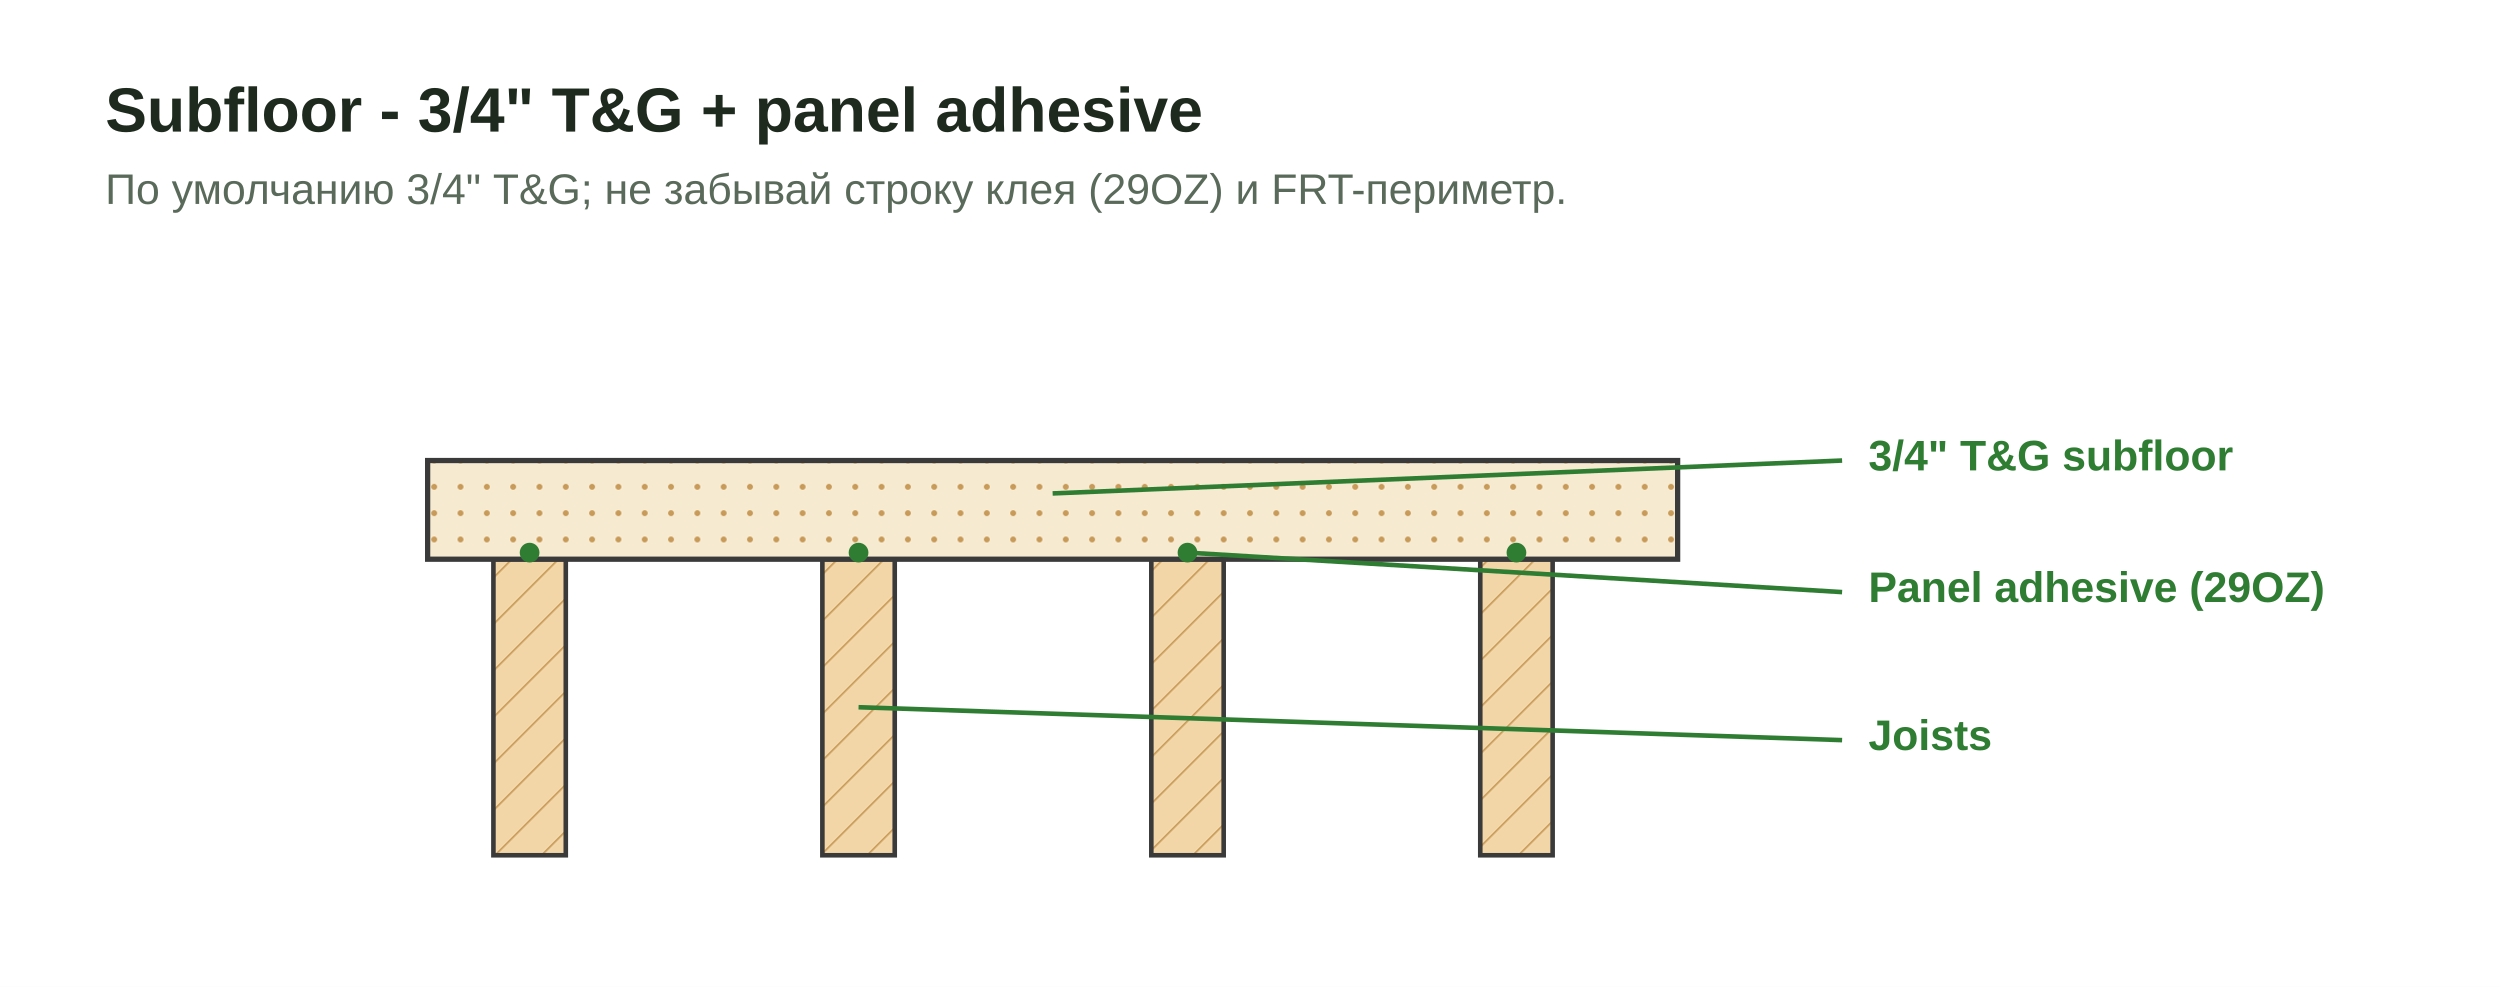
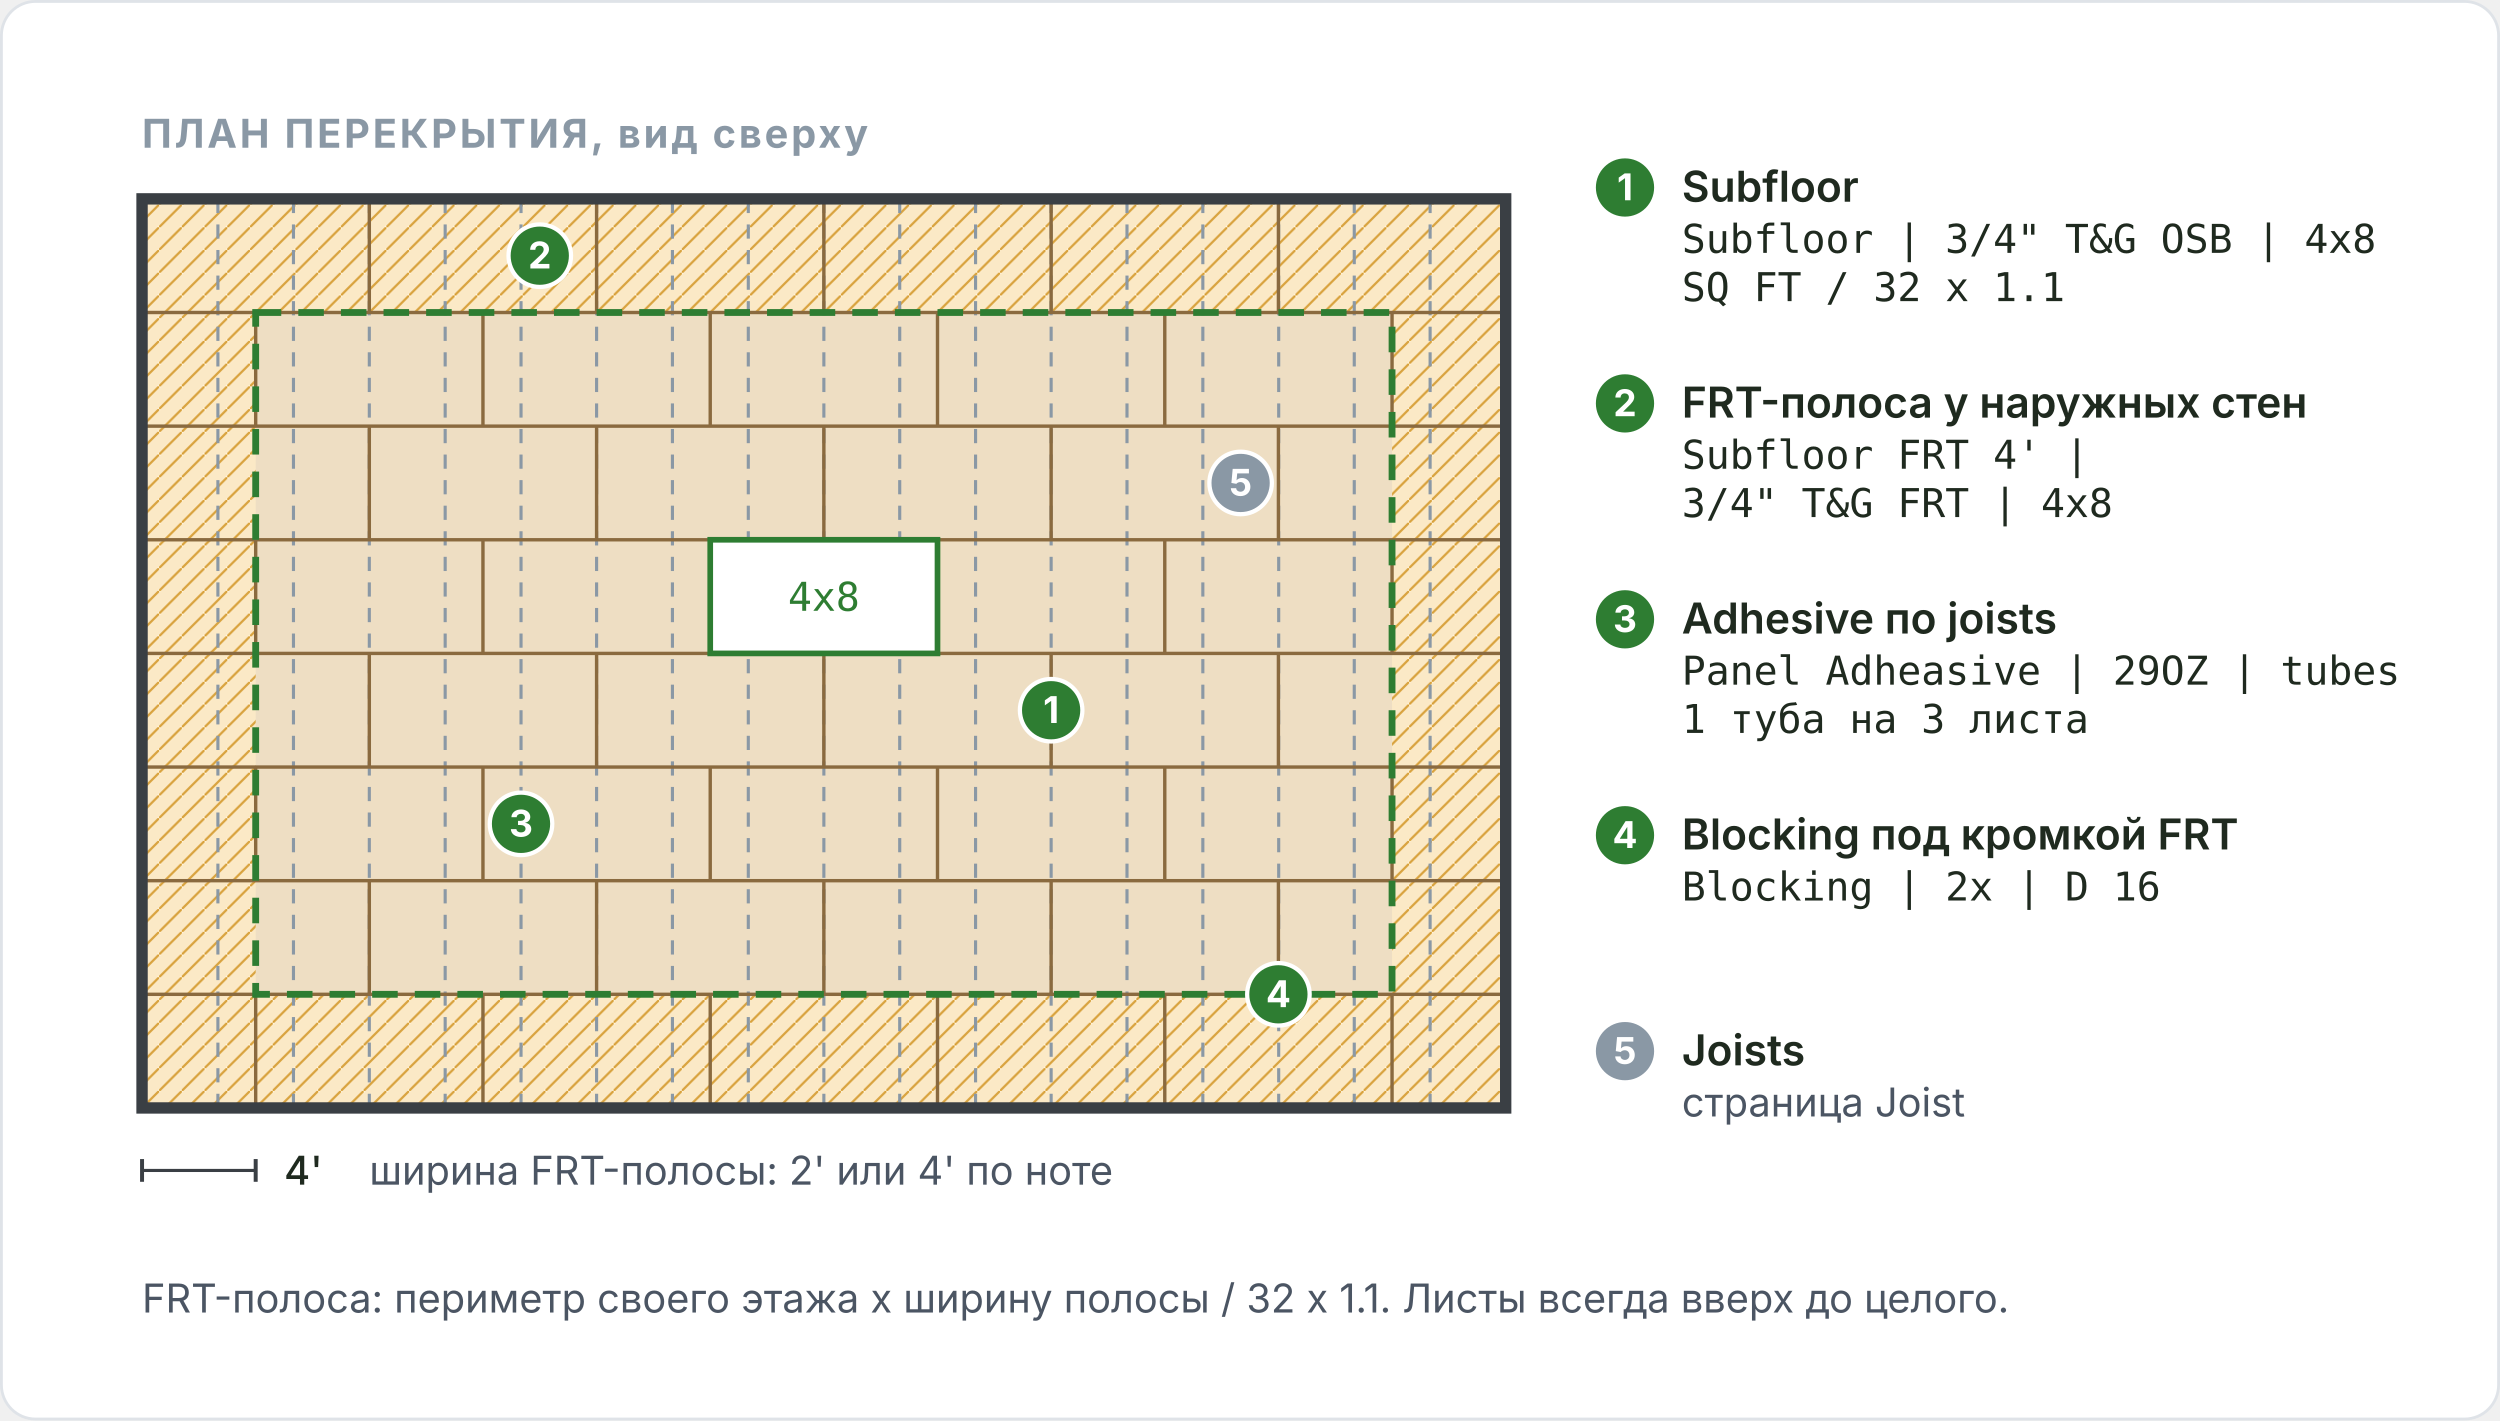
- <svg xmlns="http://www.w3.org/2000/svg" viewBox="0 0 760 300" role="img" aria-labelledby="t">
+ <svg xmlns="http://www.w3.org/2000/svg" viewBox="0 0 880 500" role="img" aria-labelledby="t d">
  <defs>
-     <pattern id="w" width="10" height="10" patternUnits="userSpaceOnUse" patternTransform="rotate(45)">
-       <rect width="10" height="10" fill="#f2d6a8" />
-       <line x1="0" y1="0" x2="0" y2="10" stroke="#c89b5a" stroke-width="1" />
+     <marker id="arr" markerWidth="10" markerHeight="10" refX="9" refY="5" orient="auto" markerUnits="userSpaceOnUse">
+       <path d="M0,1 L0,9 L10,5 z" fill="#2e7d32" />
+     </marker>
+     <marker id="arrInk" markerWidth="10" markerHeight="10" refX="9" refY="5" orient="auto" markerUnits="userSpaceOnUse">
+       <path d="M0,1 L0,9 L10,5 z" fill="#3a3f44" />
+     </marker>
+     <marker id="arrRed" markerWidth="10" markerHeight="10" refX="9" refY="5" orient="auto" markerUnits="userSpaceOnUse">
+       <path d="M0,1 L0,9 L10,5 z" fill="#c62828" />
+     </marker>
+     <marker id="arrGrey" markerWidth="10" markerHeight="10" refX="9" refY="5" orient="auto" markerUnits="userSpaceOnUse">
+       <path d="M0,1 L0,9 L10,5 z" fill="#8a98a5" />
+     </marker>
+     <marker id="tick" markerWidth="8" markerHeight="8" refX="4" refY="4" orient="auto" markerUnits="userSpaceOnUse">
+       <path d="M4,0 L4,8" stroke="#3a3f44" stroke-width="1.4" />
+     </marker>
+     <pattern id="wood" width="12" height="12" patternUnits="userSpaceOnUse" patternTransform="rotate(45)">
+       <rect width="12" height="12" fill="#e9d3b0" />
+       <line x1="0" y1="0" x2="0" y2="12" stroke="#8a6a3f" stroke-width="0.9" opacity="0.55" />
    </pattern>
-     <pattern id="tg" width="8" height="8" patternUnits="userSpaceOnUse">
-       <rect width="8" height="8" fill="#f6ead0" />
-       <circle cx="4" cy="4" r="0.9" fill="#c89b5a" />
+     <pattern id="pt" width="12" height="12" patternUnits="userSpaceOnUse" patternTransform="rotate(45)">
+       <rect width="12" height="12" fill="#cfa26a" />
+       <line x1="0" y1="0" x2="0" y2="12" stroke="#6c4b2a" stroke-width="1" opacity="0.6" />
    </pattern>
-     <style>.t{font:700 19px "Segoe UI",Arial,sans-serif;fill:#1f2a1f}.s{font:400 13px "Segoe UI",Arial,sans-serif;fill:#5a6a5a}.l{font:600 13px "Segoe UI",Arial,sans-serif;fill:#2e7d32}</style>
+     <pattern id="conc" width="10" height="10" patternUnits="userSpaceOnUse">
+       <rect width="10" height="10" fill="#cfd4d8" />
+       <circle cx="2.5" cy="2.5" r="1" fill="#6b7378" opacity="0.7" />
+       <circle cx="7" cy="6.5" r="1" fill="#6b7378" opacity="0.7" />
+     </pattern>
+     <pattern id="sheath" width="7" height="7" patternUnits="userSpaceOnUse">
+       <rect width="7" height="7" fill="#c9b27c" />
+       <circle cx="2" cy="2" r="0.8" fill="#7a6a3c" opacity="0.6" />
+       <circle cx="5" cy="5" r="0.8" fill="#7a6a3c" opacity="0.6" />
+     </pattern>
+     <pattern id="batt" width="20" height="16" patternUnits="userSpaceOnUse">
+       <rect width="20" height="16" fill="#fdf6e3" />
+       <path d="M0,8 Q5,0 10,8 T20,8" fill="none" stroke="#caa64a" stroke-width="1.2" />
+     </pattern>
+     <pattern id="rigid" width="8" height="8" patternUnits="userSpaceOnUse">
+       <rect width="8" height="8" fill="#fbe9c6" />
+       <path d="M0,8 L8,0" stroke="#d9a441" stroke-width="0.8" />
+     </pattern>
+     <pattern id="cmu" width="40" height="20" patternUnits="userSpaceOnUse">
+       <rect width="40" height="20" fill="#cfd4d8" />
+       <path d="M0,10 H40 M20,0 V10 M0,10 V20 M40,10 V20" stroke="#6b7378" stroke-width="1" fill="none" />
+     </pattern>
+     <pattern id="endgrain" width="6" height="6" patternUnits="userSpaceOnUse">
+       <rect width="6" height="6" fill="#e9d3b0" />
+       <path d="M0,3 H6" stroke="#8a6a3f" stroke-width="0.7" opacity="0.5" />
+     </pattern>
+     <pattern id="hatchRed" width="8" height="8" patternUnits="userSpaceOnUse" patternTransform="rotate(45)">
+       <rect width="8" height="8" fill="#fff" />
+       <line x1="0" y1="0" x2="0" y2="8" stroke="#c62828" stroke-width="1.2" opacity="0.6" />
+     </pattern>
+     <pattern id="hatchGrey" width="8" height="8" patternUnits="userSpaceOnUse" patternTransform="rotate(45)">
+       <rect width="8" height="8" fill="#f3f4f6" />
+       <line x1="0" y1="0" x2="0" y2="8" stroke="#9aa4ad" stroke-width="1" opacity="0.8" />
+     </pattern>
+     <pattern id="hatchGreen" width="8" height="8" patternUnits="userSpaceOnUse" patternTransform="rotate(45)">
+       <rect width="8" height="8" fill="#eaf5ea" />
+       <line x1="0" y1="0" x2="0" y2="8" stroke="#2e7d32" stroke-width="1.1" opacity="0.55" />
+     </pattern>
+     <style>
+       .lab{font:600 16px Inter, "Segoe UI", Arial, sans-serif;fill:#1f2a1f}
+       .lab2{font:600 15px Inter, "Segoe UI", Arial, sans-serif;fill:#1f2a1f}
+       .h{font:700 17px Inter, "Segoe UI", Arial, sans-serif;fill:#1f2a1f}
+       .note{font:400 14px Inter, "Segoe UI", Arial, sans-serif;fill:#4b5563}
+       .ink{font:400 14px Inter, "Segoe UI", Arial, sans-serif;fill:#1f2a1f}
+       .inkb{font:700 14px Inter, "Segoe UI", Arial, sans-serif;fill:#1f2a1f}
+       .mono{font:500 14px "JetBrains Mono", Consolas, monospace;fill:#2e7d32}
+       .mono2{font:500 14px "JetBrains Mono", Consolas, monospace;fill:#1f2a1f}
+       .side{font:700 14px Inter, "Segoe UI", Arial, sans-serif;fill:#8a98a5;letter-spacing:1px}
+       .red{font:600 14px Inter, "Segoe UI", Arial, sans-serif;fill:#c62828}
+       .green{font:600 14px Inter, "Segoe UI", Arial, sans-serif;fill:#2e7d32}
+       .dimt{font:500 14px Inter, "Segoe UI", Arial, sans-serif;fill:#1f2a1f}
+       .numt{font:700 13px Inter, "Segoe UI", Arial, sans-serif;fill:#fff;text-anchor:middle}
+       .xl{font:400 14px Inter, "Segoe UI", Arial, sans-serif;fill:#1f2328}
+       .xlb{font:700 14px Inter, "Segoe UI", Arial, sans-serif;fill:#1f2328}
+       .xlh{font:400 13px Inter, "Segoe UI", Arial, sans-serif;fill:#5a6168}
+     </style>
  </defs>
-   <rect width="760" height="300" fill="#fff" />
-   <text class="t" x="32" y="40">Subfloor - 3/4" T&amp;G + panel adhesive</text>
-   <text class="s" x="32" y="62">По умолчанию 3/4" T&amp;G; не забывай строку клея (29OZ) и FRT-периметр.</text>
-   <g fill="url(#w)" stroke="#3a3a3a" stroke-width="1.4">
-     <rect x="150" y="170" width="22" height="90" />
-     <rect x="250" y="170" width="22" height="90" />
-     <rect x="350" y="170" width="22" height="90" />
-     <rect x="450" y="170" width="22" height="90" />
-   </g>
-   <rect x="130" y="140" width="380" height="30" fill="url(#tg)" stroke="#3a3a3a" stroke-width="1.6" />
-   <g fill="#2e7d32">
-     <circle cx="161" cy="168" r="3" />
-     <circle cx="261" cy="168" r="3" />
-     <circle cx="361" cy="168" r="3" />
-     <circle cx="461" cy="168" r="3" />
-   </g>
-   <line x1="320" y1="150" x2="560" y2="140" stroke="#2e7d32" stroke-width="1.4" />
-   <text class="l" x="568" y="143">3/4" T&amp;G subfloor</text>
-   <line x1="361" y1="168" x2="560" y2="180" stroke="#2e7d32" stroke-width="1.4" />
-   <text class="l" x="568" y="183">Panel adhesive (29OZ)</text>
-   <line x1="261" y1="215" x2="560" y2="225" stroke="#2e7d32" stroke-width="1.4" />
-   <text class="l" x="568" y="228">Joists</text>
+   <rect x="0.5" y="0.5" width="879" height="499" rx="12" fill="#ffffff" stroke="#dfe3e8" />
+   <text class="side" x="50" y="52">ПЛАН ПЕРЕКРЫТИЯ, вид сверху</text>
+   <rect x="50" y="70" width="480" height="320" fill="#eedec3" stroke="none" stroke-width="0" />
+   <path fill-rule="evenodd" d="M50,70 h480 v320 h-480 z M90,110 v240 h400 v-240 z" fill="url(#rigid)" stroke="none" />
+   <line x1="76.7" y1="70" x2="76.7" y2="390" stroke="#8a98a5" stroke-width="1.1" stroke-dasharray="5 4" />
+   <line x1="103.3" y1="70" x2="103.3" y2="390" stroke="#8a98a5" stroke-width="1.1" stroke-dasharray="5 4" />
+   <line x1="130.0" y1="70" x2="130.0" y2="390" stroke="#8a98a5" stroke-width="1.1" stroke-dasharray="5 4" />
+   <line x1="156.7" y1="70" x2="156.7" y2="390" stroke="#8a98a5" stroke-width="1.1" stroke-dasharray="5 4" />
+   <line x1="183.4" y1="70" x2="183.4" y2="390" stroke="#8a98a5" stroke-width="1.1" stroke-dasharray="5 4" />
+   <line x1="210.0" y1="70" x2="210.0" y2="390" stroke="#8a98a5" stroke-width="1.1" stroke-dasharray="5 4" />
+   <line x1="236.7" y1="70" x2="236.7" y2="390" stroke="#8a98a5" stroke-width="1.1" stroke-dasharray="5 4" />
+   <line x1="263.4" y1="70" x2="263.4" y2="390" stroke="#8a98a5" stroke-width="1.1" stroke-dasharray="5 4" />
+   <line x1="290.0" y1="70" x2="290.0" y2="390" stroke="#8a98a5" stroke-width="1.1" stroke-dasharray="5 4" />
+   <line x1="316.7" y1="70" x2="316.7" y2="390" stroke="#8a98a5" stroke-width="1.1" stroke-dasharray="5 4" />
+   <line x1="343.4" y1="70" x2="343.4" y2="390" stroke="#8a98a5" stroke-width="1.1" stroke-dasharray="5 4" />
+   <line x1="370.0" y1="70" x2="370.0" y2="390" stroke="#8a98a5" stroke-width="1.1" stroke-dasharray="5 4" />
+   <line x1="396.7" y1="70" x2="396.7" y2="390" stroke="#8a98a5" stroke-width="1.1" stroke-dasharray="5 4" />
+   <line x1="423.4" y1="70" x2="423.4" y2="390" stroke="#8a98a5" stroke-width="1.1" stroke-dasharray="5 4" />
+   <line x1="450.1" y1="70" x2="450.1" y2="390" stroke="#8a98a5" stroke-width="1.1" stroke-dasharray="5 4" />
+   <line x1="476.7" y1="70" x2="476.7" y2="390" stroke="#8a98a5" stroke-width="1.1" stroke-dasharray="5 4" />
+   <line x1="503.4" y1="70" x2="503.4" y2="390" stroke="#8a98a5" stroke-width="1.1" stroke-dasharray="5 4" />
+   <line x1="50" y1="110" x2="530" y2="110" stroke="#8a6a3f" stroke-width="1.2" />
+   <line x1="50" y1="150" x2="530" y2="150" stroke="#8a6a3f" stroke-width="1.2" />
+   <line x1="50" y1="190" x2="530" y2="190" stroke="#8a6a3f" stroke-width="1.2" />
+   <line x1="50" y1="230" x2="530" y2="230" stroke="#8a6a3f" stroke-width="1.2" />
+   <line x1="50" y1="270" x2="530" y2="270" stroke="#8a6a3f" stroke-width="1.2" />
+   <line x1="50" y1="310" x2="530" y2="310" stroke="#8a6a3f" stroke-width="1.2" />
+   <line x1="50" y1="350" x2="530" y2="350" stroke="#8a6a3f" stroke-width="1.2" />
+   <line x1="130" y1="70" x2="130" y2="110" stroke="#8a6a3f" stroke-width="1.2" />
+   <line x1="210" y1="70" x2="210" y2="110" stroke="#8a6a3f" stroke-width="1.2" />
+   <line x1="290" y1="70" x2="290" y2="110" stroke="#8a6a3f" stroke-width="1.2" />
+   <line x1="370" y1="70" x2="370" y2="110" stroke="#8a6a3f" stroke-width="1.2" />
+   <line x1="450" y1="70" x2="450" y2="110" stroke="#8a6a3f" stroke-width="1.2" />
+   <line x1="90" y1="110" x2="90" y2="150" stroke="#8a6a3f" stroke-width="1.2" />
+   <line x1="170" y1="110" x2="170" y2="150" stroke="#8a6a3f" stroke-width="1.2" />
+   <line x1="250" y1="110" x2="250" y2="150" stroke="#8a6a3f" stroke-width="1.2" />
+   <line x1="330" y1="110" x2="330" y2="150" stroke="#8a6a3f" stroke-width="1.2" />
+   <line x1="410" y1="110" x2="410" y2="150" stroke="#8a6a3f" stroke-width="1.2" />
+   <line x1="490" y1="110" x2="490" y2="150" stroke="#8a6a3f" stroke-width="1.2" />
+   <line x1="130" y1="150" x2="130" y2="190" stroke="#8a6a3f" stroke-width="1.2" />
+   <line x1="210" y1="150" x2="210" y2="190" stroke="#8a6a3f" stroke-width="1.2" />
+   <line x1="290" y1="150" x2="290" y2="190" stroke="#8a6a3f" stroke-width="1.2" />
+   <line x1="370" y1="150" x2="370" y2="190" stroke="#8a6a3f" stroke-width="1.2" />
+   <line x1="450" y1="150" x2="450" y2="190" stroke="#8a6a3f" stroke-width="1.2" />
+   <line x1="90" y1="190" x2="90" y2="230" stroke="#8a6a3f" stroke-width="1.2" />
+   <line x1="170" y1="190" x2="170" y2="230" stroke="#8a6a3f" stroke-width="1.2" />
+   <line x1="250" y1="190" x2="250" y2="230" stroke="#8a6a3f" stroke-width="1.2" />
+   <line x1="330" y1="190" x2="330" y2="230" stroke="#8a6a3f" stroke-width="1.2" />
+   <line x1="410" y1="190" x2="410" y2="230" stroke="#8a6a3f" stroke-width="1.2" />
+   <line x1="490" y1="190" x2="490" y2="230" stroke="#8a6a3f" stroke-width="1.2" />
+   <line x1="130" y1="230" x2="130" y2="270" stroke="#8a6a3f" stroke-width="1.2" />
+   <line x1="210" y1="230" x2="210" y2="270" stroke="#8a6a3f" stroke-width="1.2" />
+   <line x1="290" y1="230" x2="290" y2="270" stroke="#8a6a3f" stroke-width="1.2" />
+   <line x1="370" y1="230" x2="370" y2="270" stroke="#8a6a3f" stroke-width="1.2" />
+   <line x1="450" y1="230" x2="450" y2="270" stroke="#8a6a3f" stroke-width="1.2" />
+   <line x1="90" y1="270" x2="90" y2="310" stroke="#8a6a3f" stroke-width="1.2" />
+   <line x1="170" y1="270" x2="170" y2="310" stroke="#8a6a3f" stroke-width="1.2" />
+   <line x1="250" y1="270" x2="250" y2="310" stroke="#8a6a3f" stroke-width="1.2" />
+   <line x1="330" y1="270" x2="330" y2="310" stroke="#8a6a3f" stroke-width="1.2" />
+   <line x1="410" y1="270" x2="410" y2="310" stroke="#8a6a3f" stroke-width="1.2" />
+   <line x1="490" y1="270" x2="490" y2="310" stroke="#8a6a3f" stroke-width="1.2" />
+   <line x1="130" y1="310" x2="130" y2="350" stroke="#8a6a3f" stroke-width="1.2" />
+   <line x1="210" y1="310" x2="210" y2="350" stroke="#8a6a3f" stroke-width="1.2" />
+   <line x1="290" y1="310" x2="290" y2="350" stroke="#8a6a3f" stroke-width="1.2" />
+   <line x1="370" y1="310" x2="370" y2="350" stroke="#8a6a3f" stroke-width="1.2" />
+   <line x1="450" y1="310" x2="450" y2="350" stroke="#8a6a3f" stroke-width="1.2" />
+   <line x1="90" y1="350" x2="90" y2="390" stroke="#8a6a3f" stroke-width="1.2" />
+   <line x1="170" y1="350" x2="170" y2="390" stroke="#8a6a3f" stroke-width="1.2" />
+   <line x1="250" y1="350" x2="250" y2="390" stroke="#8a6a3f" stroke-width="1.2" />
+   <line x1="330" y1="350" x2="330" y2="390" stroke="#8a6a3f" stroke-width="1.2" />
+   <line x1="410" y1="350" x2="410" y2="390" stroke="#8a6a3f" stroke-width="1.2" />
+   <line x1="490" y1="350" x2="490" y2="390" stroke="#8a6a3f" stroke-width="1.2" />
+   <rect x="90" y="110" width="400" height="240" fill="none" stroke="#2e7d32" stroke-width="2.4" stroke-dasharray="9 6" />
+   <rect x="50" y="70" width="480" height="320" fill="none" stroke="#3a3f44" stroke-width="4" />
+   <line x1="50" y1="412" x2="90" y2="412" stroke="#3a3f44" stroke-width="1.1" marker-start="url(#tick)" marker-end="url(#tick)" />
+   <text class="dimt" x="100" y="417">4'</text>
+   <text class="note" x="130" y="417">ширина FRT-полосы: 2' или 4' по ноте</text>
+   <rect x="250" y="190" width="80" height="40" fill="#ffffff" stroke="#2e7d32" stroke-width="2" />
+   <text class="mono" x="290" y="215" text-anchor="middle">4x8</text>
+   <circle cx="370" cy="250" r="11" fill="#2e7d32" stroke="#fff" stroke-width="1.5" />
+   <text class="numt" x="370" y="254.5">1</text>
+   <circle cx="190" cy="90" r="11" fill="#2e7d32" stroke="#fff" stroke-width="1.5" />
+   <text class="numt" x="190" y="94.5">2</text>
+   <circle cx="183.4" cy="290" r="11" fill="#2e7d32" stroke="#fff" stroke-width="1.5" />
+   <text class="numt" x="183.4" y="294.5">3</text>
+   <circle cx="450" cy="350" r="11" fill="#2e7d32" stroke="#fff" stroke-width="1.5" />
+   <text class="numt" x="450" y="354.5">4</text>
+   <circle cx="436.7" cy="170" r="11" fill="#8a98a5" stroke="#fff" stroke-width="1.5" />
+   <text class="numt" x="436.7" y="174.5">5</text>
+   <circle cx="572" cy="66" r="11" fill="#2e7d32" stroke="#fff" stroke-width="1.5" />
+   <text class="numt" x="572" y="70.5">1</text>
+   <text class="lab2" x="592" y="71">Subfloor</text>
+   <text class="mono2" x="592" y="89">Subfloor | 3/4" T&amp;G OSB | 4x8</text>
+   <text class="mono2" x="592" y="106">SQ FT / 32 x 1.1</text>
+   <circle cx="572" cy="142" r="11" fill="#2e7d32" stroke="#fff" stroke-width="1.5" />
+   <text class="numt" x="572" y="146.5">2</text>
+   <text class="lab2" x="592" y="147">FRT-полоса у наружных стен</text>
+   <text class="mono2" x="592" y="165">Subfloor FRT 4' |</text>
+   <text class="mono2" x="592" y="182">3/4" T&amp;G FRT | 4x8</text>
+   <circle cx="572" cy="218" r="11" fill="#2e7d32" stroke="#fff" stroke-width="1.5" />
+   <text class="numt" x="572" y="222.5">3</text>
+   <text class="lab2" x="592" y="223">Adhesive по joists</text>
+   <text class="mono2" x="592" y="241">Panel Adheasive | 29OZ | tubes</text>
+   <text class="mono2" x="592" y="258">1 туба на 3 листа</text>
+   <circle cx="572" cy="294" r="11" fill="#2e7d32" stroke="#fff" stroke-width="1.5" />
+   <text class="numt" x="572" y="298.5">4</text>
+   <text class="lab2" x="592" y="299">Blocking под кромкой FRT</text>
+   <text class="mono2" x="592" y="317">Blocking | 2x | D 16</text>
+   <circle cx="572" cy="370" r="11" fill="#8a98a5" stroke="#fff" stroke-width="1.5" />
+   <text class="numt" x="572" y="374.5">5</text>
+   <text class="lab2" x="592" y="375">Joists</text>
+   <text class="note" x="592" y="393">страница Joist</text>
+   <text class="note" x="50" y="462">FRT-полоса: периметр своего этажа x ширину полосы / 32 x 1.1. Листы всегда вверх до целого.</text>
</svg>
